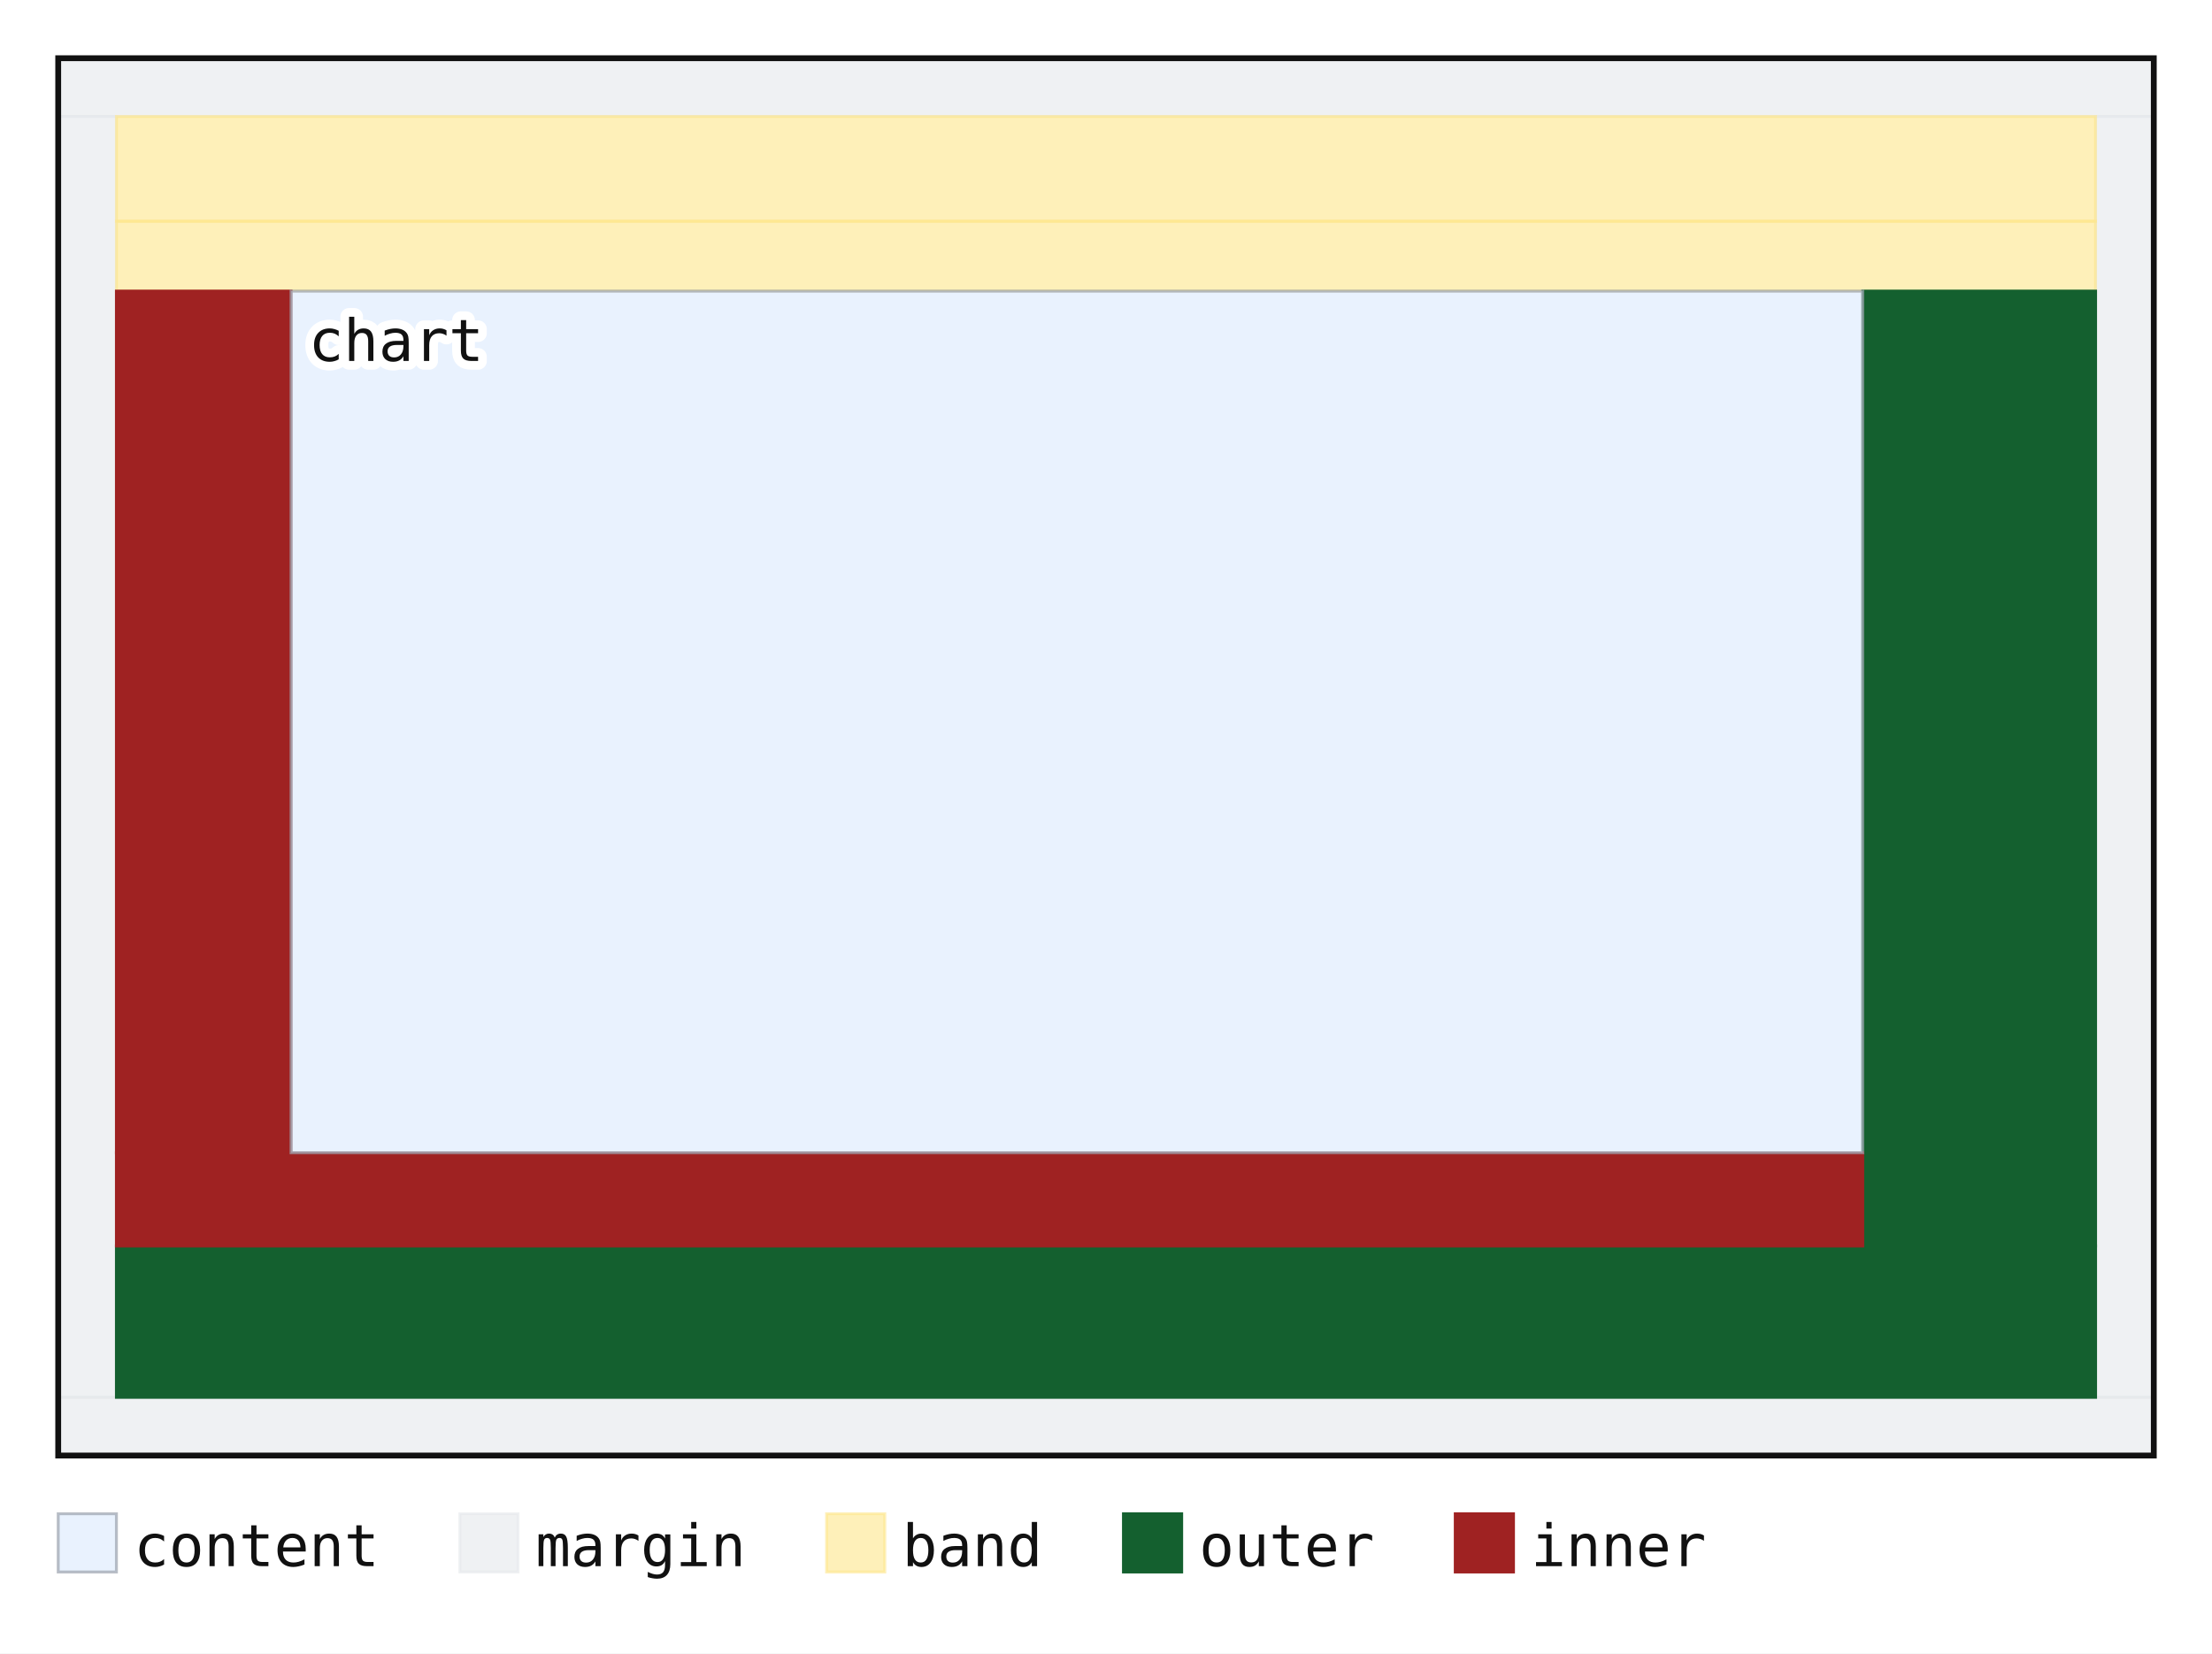
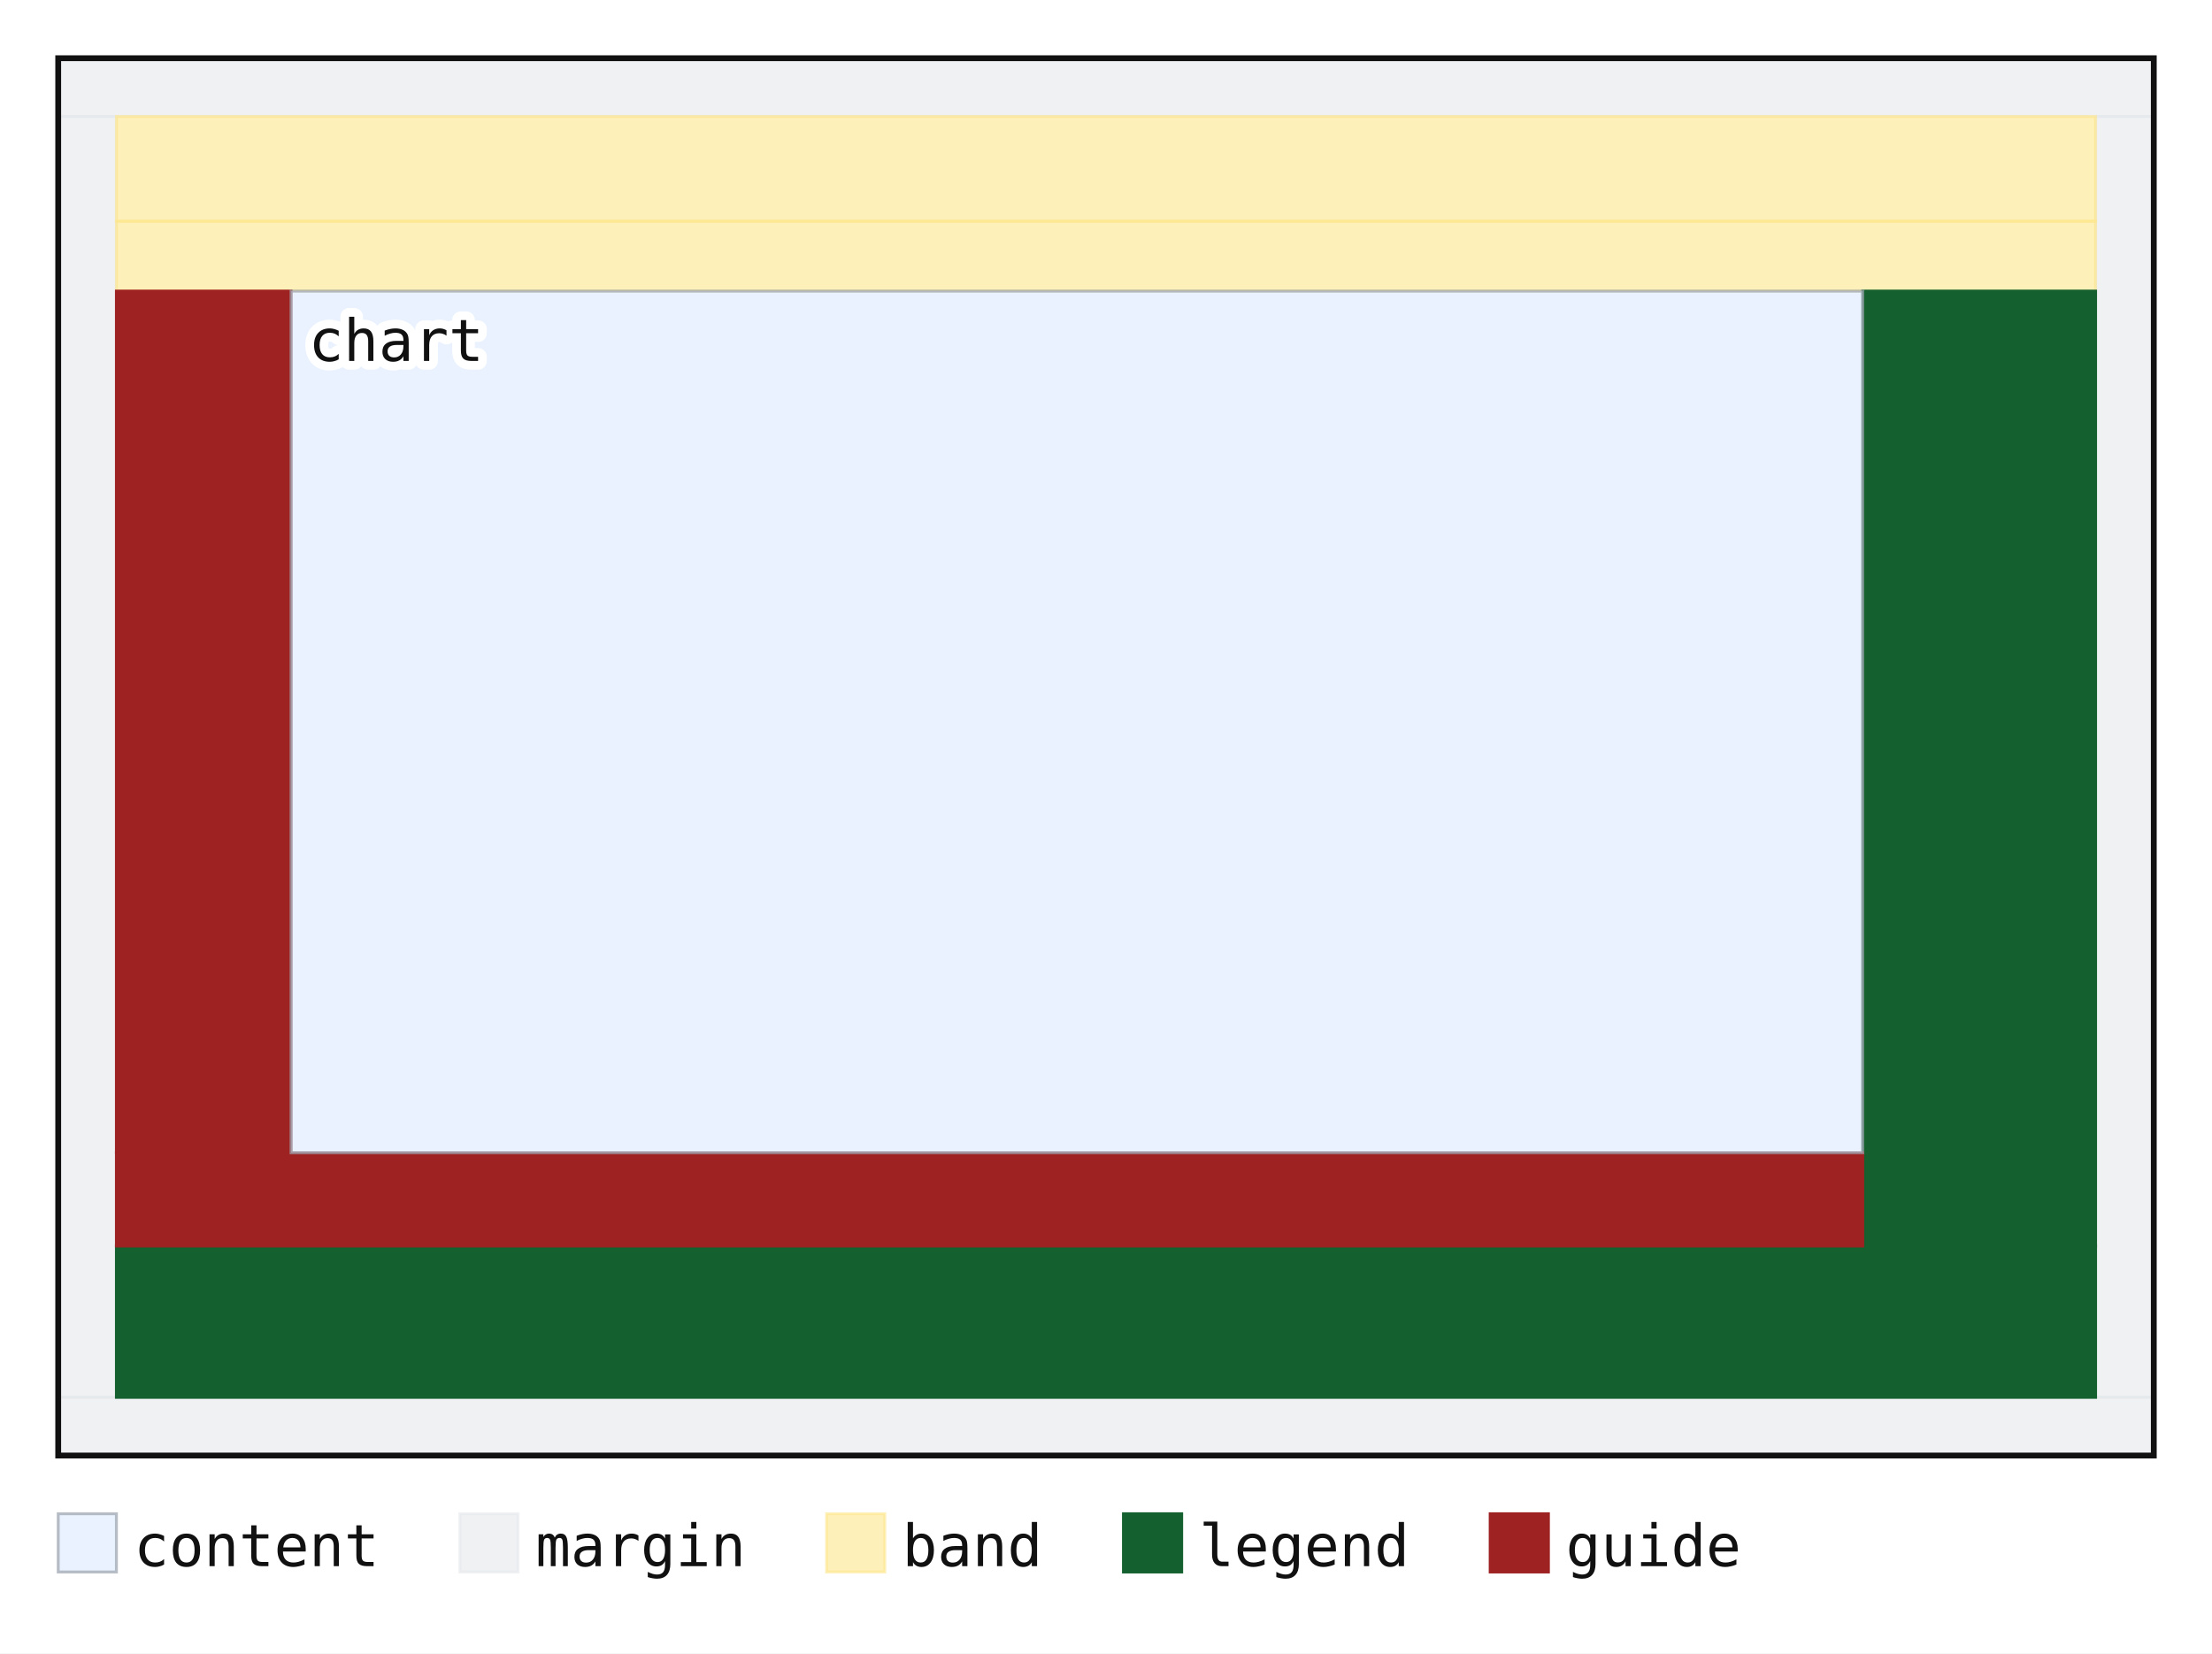
<svg xmlns="http://www.w3.org/2000/svg" viewBox="-10 -10 380 284" font-family="monospace" font-size="10">
  <rect x="-10" y="-10" width="380" height="284" fill="#ffffff" />
  <rect x="0" y="0" width="360" height="10" fill="#e5e7eb" fill-opacity="0.6" stroke="#e5e7eb" stroke-width="0.5" stroke-opacity="0.6" />
  <rect x="0" y="230" width="360" height="10" fill="#e5e7eb" fill-opacity="0.6" stroke="#e5e7eb" stroke-width="0.5" stroke-opacity="0.6" />
  <rect x="0" y="10" width="10" height="220" fill="#e5e7eb" fill-opacity="0.6" stroke="#e5e7eb" stroke-width="0.5" stroke-opacity="0.6" />
  <rect x="350" y="10" width="10" height="220" fill="#e5e7eb" fill-opacity="0.6" stroke="#e5e7eb" stroke-width="0.5" stroke-opacity="0.6" />
  <rect x="10" y="10" width="340" height="18" fill="#fde68a" fill-opacity="0.6" stroke="#fde68a" stroke-width="0.5" stroke-opacity="0.6" />
  <rect x="10" y="28" width="340" height="12" fill="#fde68a" fill-opacity="0.6" stroke="#fde68a" stroke-width="0.5" stroke-opacity="0.6" />
  <rect x="10" y="204" width="340" height="26" fill="#14602f" stroke="#14602f" stroke-width="0.5" />
  <rect x="310" y="40" width="40" height="164" fill="#14602f" stroke="#14602f" stroke-width="0.5" />
  <rect x="10" y="188" width="300" height="16" fill="#9f2222" stroke="#9f2222" stroke-width="0.5" />
  <rect x="10" y="40" width="30" height="148" fill="#9f2222" stroke="#9f2222" stroke-width="0.5" />
  <rect x="40" y="40" width="270" height="148" fill="#dbeafe" fill-opacity="0.6" stroke="#9ca3af" stroke-width="0.5" stroke-opacity="0.7" />
  <text x="43" y="52" fill="#111111" stroke="#ffffff" stroke-width="3" stroke-linejoin="round" paint-order="stroke">chart</text>
  <rect x="0" y="250" width="10" height="10" fill="#dbeafe" fill-opacity="0.6" stroke="#9ca3af" stroke-width="0.5" stroke-opacity="0.7" />
  <text x="13" y="259" fill="#111111" stroke="#ffffff" stroke-width="3" stroke-linejoin="round" paint-order="stroke">content</text>
  <rect x="69" y="250" width="10" height="10" fill="#e5e7eb" fill-opacity="0.6" stroke="#e5e7eb" stroke-width="0.5" stroke-opacity="0.6" />
  <text x="82" y="259" fill="#111111" stroke="#ffffff" stroke-width="3" stroke-linejoin="round" paint-order="stroke">margin</text>
  <rect x="132" y="250" width="10" height="10" fill="#fde68a" fill-opacity="0.6" stroke="#fde68a" stroke-width="0.5" stroke-opacity="0.6" />
  <text x="145" y="259" fill="#111111" stroke="#ffffff" stroke-width="3" stroke-linejoin="round" paint-order="stroke">band</text>
  <rect x="183" y="250" width="10" height="10" fill="#14602f" stroke="#14602f" stroke-width="0.5" />
-   <text x="196" y="259" fill="#111111" stroke="#ffffff" stroke-width="3" stroke-linejoin="round" paint-order="stroke">outer</text>
-   <rect x="240" y="250" width="10" height="10" fill="#9f2222" stroke="#9f2222" stroke-width="0.5" />
-   <text x="253" y="259" fill="#111111" stroke="#ffffff" stroke-width="3" stroke-linejoin="round" paint-order="stroke">inner</text>
+   <text x="196" y="259" fill="#111111" stroke="#ffffff" stroke-width="3" stroke-linejoin="round" paint-order="stroke">legend</text>
+   <rect x="246" y="250" width="10" height="10" fill="#9f2222" stroke="#9f2222" stroke-width="0.5" />
+   <text x="259" y="259" fill="#111111" stroke="#ffffff" stroke-width="3" stroke-linejoin="round" paint-order="stroke">guide</text>
  <rect x="0" y="0" width="360" height="240" fill="none" stroke="#111111" stroke-width="1" />
</svg>
